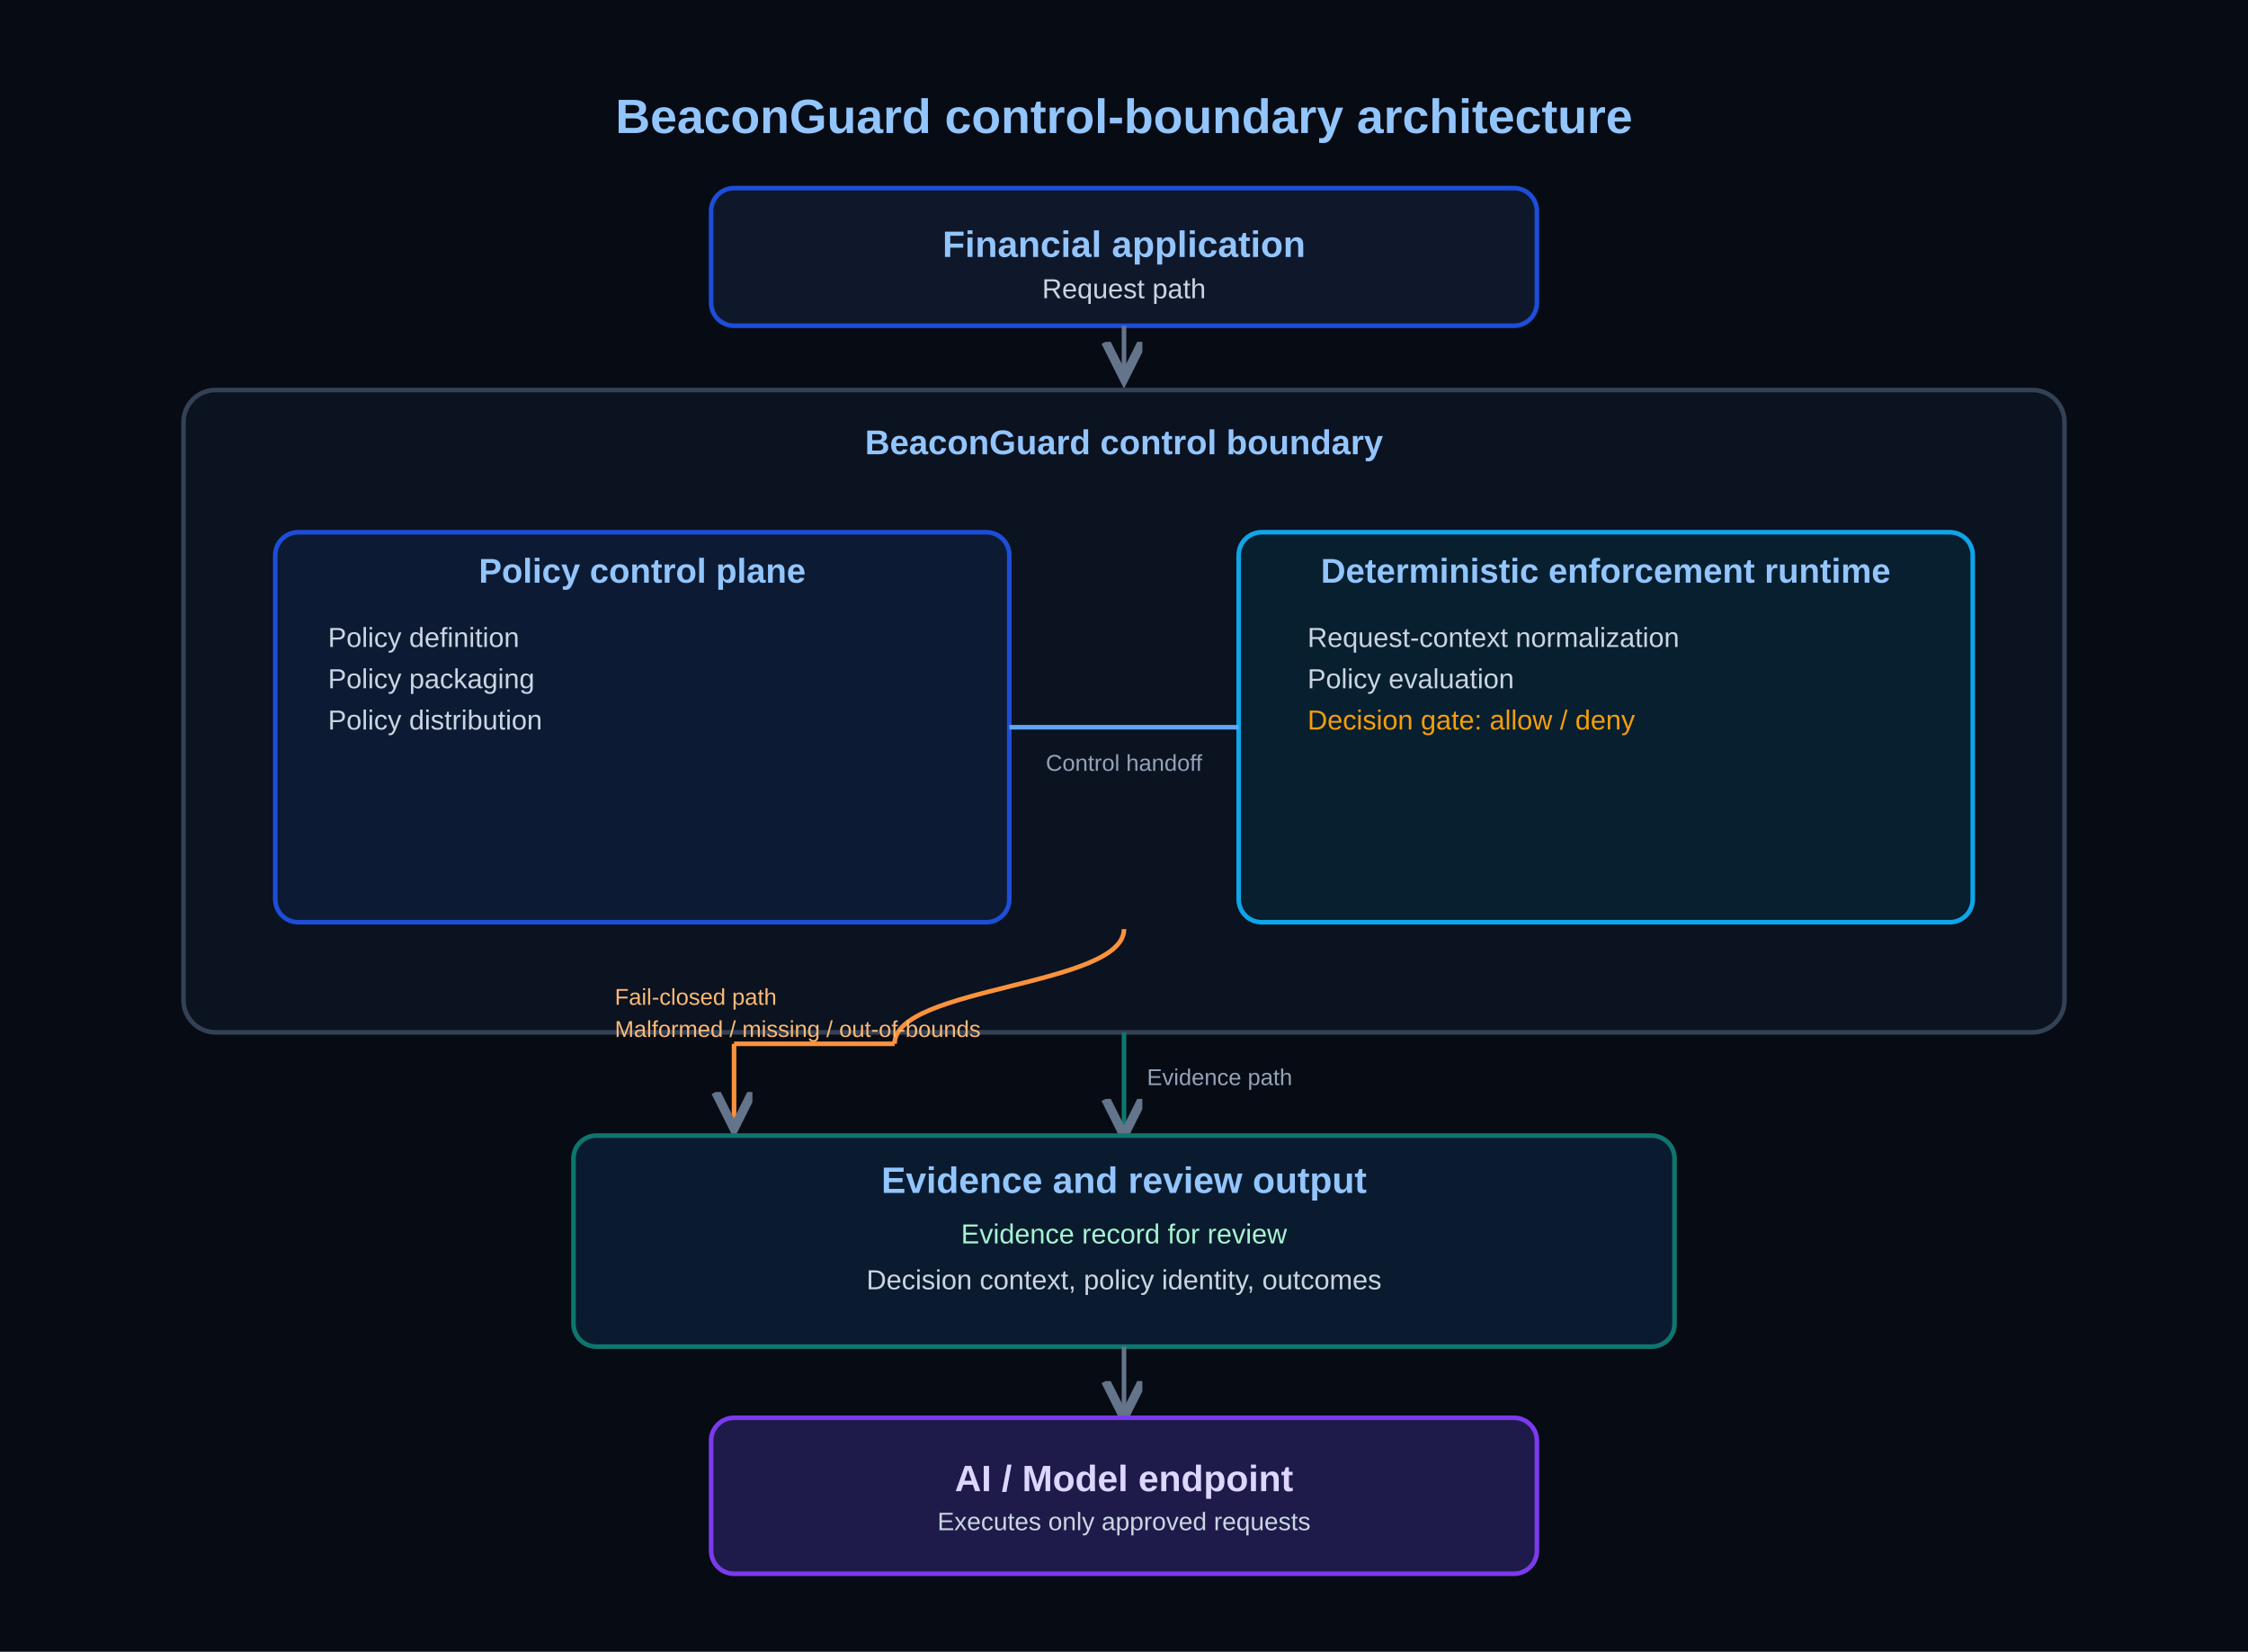
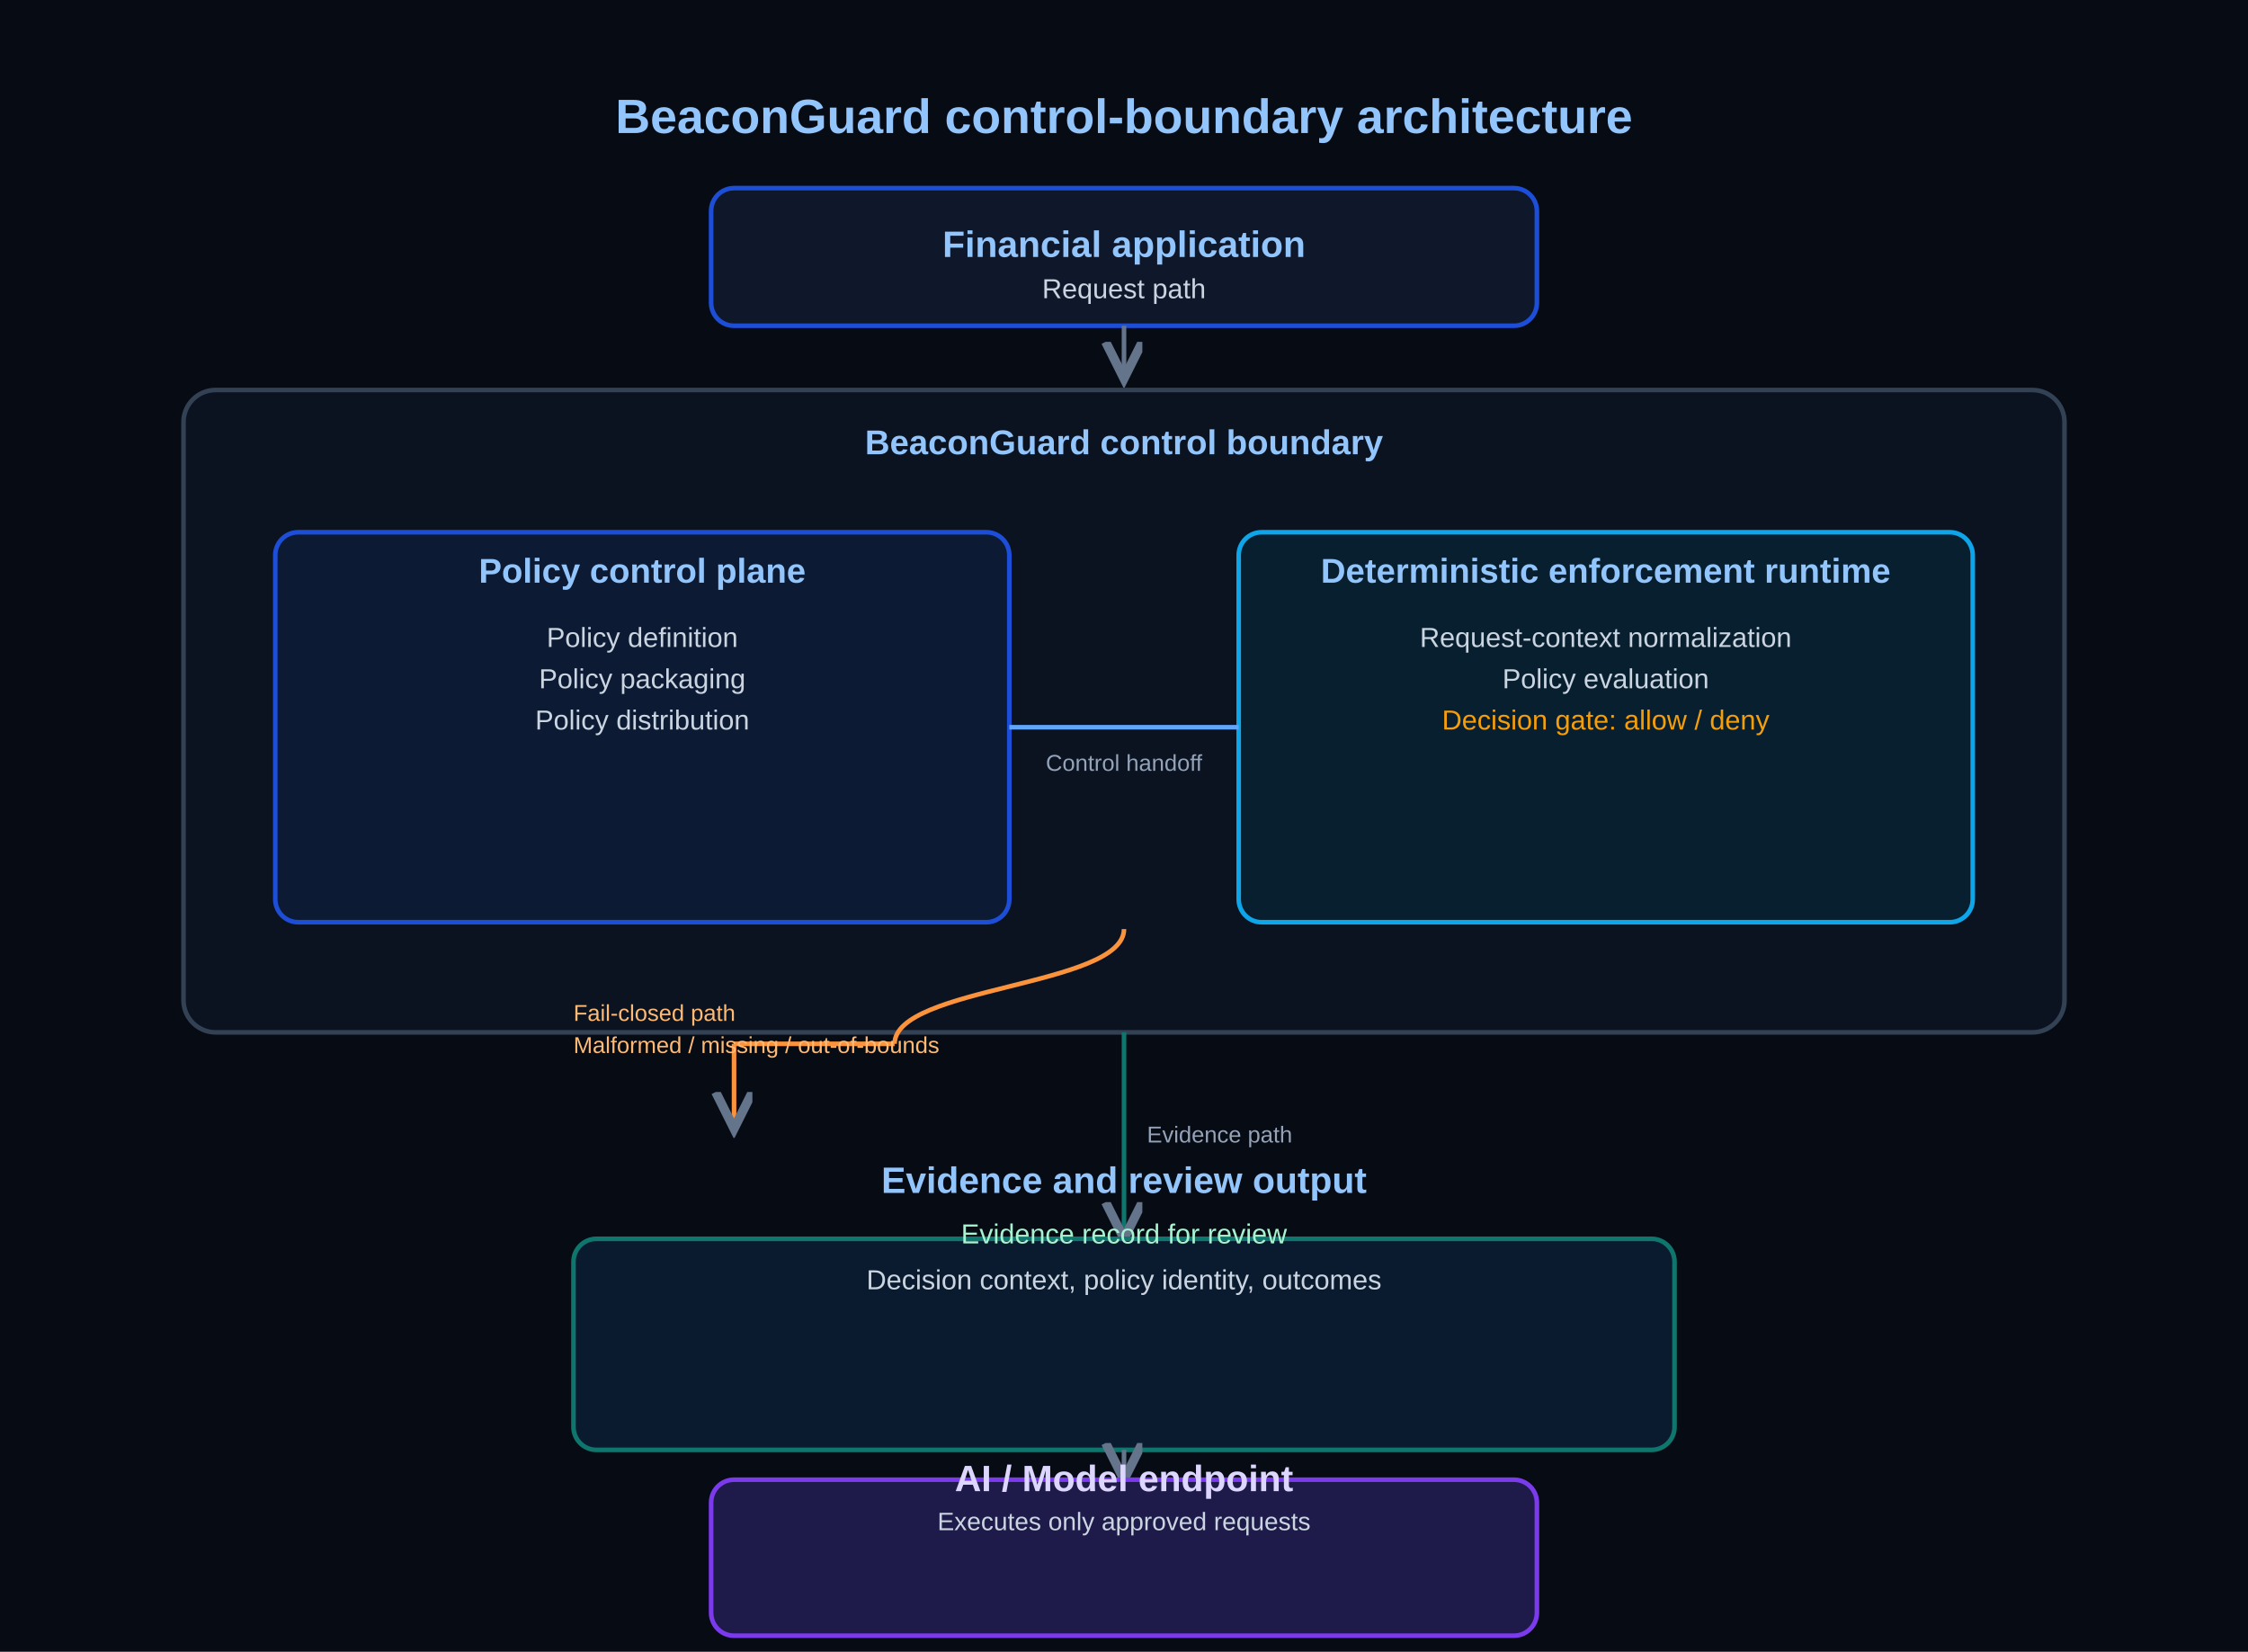
<svg xmlns="http://www.w3.org/2000/svg" viewBox="0 0 980 720" role="img" aria-label="BeaconGuard fintech control boundary architecture">
  <defs>
    <marker id="arrow" markerWidth="10" markerHeight="10" refX="8" refY="4" orient="auto" markerUnits="strokeWidth">
      <path d="M0,0 L8,4 L0,8" fill="none" stroke="#64748b" stroke-width="2" />
    </marker>
  </defs>
  <rect x="0" y="0" width="980" height="720" fill="#070b14" />
  <text x="490" y="58" text-anchor="middle" fill="#93c5fd" font-size="21" font-family="Arial, Helvetica, sans-serif" font-weight="700">
    BeaconGuard control-boundary architecture
  </text>
  <rect x="310" y="82" width="360" height="60" rx="10" fill="#0f172a" stroke="#1d4ed8" stroke-width="2" />
  <text x="490" y="112" text-anchor="middle" fill="#93c5fd" font-size="16" font-family="Arial, Helvetica, sans-serif" font-weight="600">
    Financial application
  </text>
  <text x="490" y="130" text-anchor="middle" fill="#cbd5e1" font-size="12" font-family="Arial, Helvetica, sans-serif">
    Request path
  </text>
  <line x1="490" y1="142" x2="490" y2="165" stroke="#64748b" stroke-width="2" marker-end="url(#arrow)" />
  <rect x="80" y="170" width="820" height="280" rx="14" fill="#0b1220" stroke="#334155" stroke-width="2" />
  <text x="490" y="198" text-anchor="middle" fill="#93c5fd" font-size="15" font-family="Arial, Helvetica, sans-serif" font-weight="600">
    BeaconGuard control boundary
  </text>
  <rect x="120" y="232" width="320" height="170" rx="10" fill="#0c1b33" stroke="#1d4ed8" stroke-width="2" />
  <text x="280" y="254" text-anchor="middle" fill="#93c5fd" font-size="15" font-family="Arial, Helvetica, sans-serif" font-weight="600">
    Policy control plane
  </text>
-   <text x="143" y="282" fill="#cbd5e1" font-size="12" font-family="Arial, Helvetica, sans-serif">Policy definition</text>
-   <text x="143" y="300" fill="#cbd5e1" font-size="12" font-family="Arial, Helvetica, sans-serif">Policy packaging</text>
-   <text x="143" y="318" fill="#cbd5e1" font-size="12" font-family="Arial, Helvetica, sans-serif">Policy distribution</text>
+   <text x="280" y="282" text-anchor="middle" fill="#cbd5e1" font-size="12" font-family="Arial, Helvetica, sans-serif">Policy definition</text>
+   <text x="280" y="300" text-anchor="middle" fill="#cbd5e1" font-size="12" font-family="Arial, Helvetica, sans-serif">Policy packaging</text>
+   <text x="280" y="318" text-anchor="middle" fill="#cbd5e1" font-size="12" font-family="Arial, Helvetica, sans-serif">Policy distribution</text>
  <rect x="540" y="232" width="320" height="170" rx="10" fill="#071f2f" stroke="#0ea5e9" stroke-width="2" />
  <text x="700" y="254" text-anchor="middle" fill="#93c5fd" font-size="15" font-family="Arial, Helvetica, sans-serif" font-weight="600">
    Deterministic enforcement runtime
  </text>
-   <text x="570" y="282" fill="#cbd5e1" font-size="12" font-family="Arial, Helvetica, sans-serif">Request-context normalization</text>
-   <text x="570" y="300" fill="#cbd5e1" font-size="12" font-family="Arial, Helvetica, sans-serif">Policy evaluation</text>
-   <text x="570" y="318" fill="#f59e0b" font-size="12" font-family="Arial, Helvetica, sans-serif">Decision gate: allow / deny</text>
+   <text x="700" y="282" text-anchor="middle" fill="#cbd5e1" font-size="12" font-family="Arial, Helvetica, sans-serif">Request-context normalization</text>
+   <text x="700" y="300" text-anchor="middle" fill="#cbd5e1" font-size="12" font-family="Arial, Helvetica, sans-serif">Policy evaluation</text>
+   <text x="700" y="318" text-anchor="middle" fill="#f59e0b" font-size="12" font-family="Arial, Helvetica, sans-serif">Decision gate: allow / deny</text>
  <line x1="440" y1="317" x2="540" y2="317" stroke="#60a5fa" stroke-width="2" />
  <text x="490" y="336" text-anchor="middle" fill="#94a3b8" font-size="10" font-family="Arial, Helvetica, sans-serif">Control handoff</text>
  <path d="M490 405 C490 430 390 430 390 455" fill="none" stroke="#fb923c" stroke-width="2" />
  <line x1="390" y1="455" x2="320" y2="455" stroke="#fb923c" stroke-width="2" />
  <line x1="320" y1="455" x2="320" y2="492" stroke="#fb923c" stroke-width="2" marker-end="url(#arrow)" />
-   <text x="268" y="438" text-anchor="start" fill="#fdba74" font-size="10" font-family="Arial, Helvetica, sans-serif">Fail-closed path</text>
-   <text x="268" y="452" text-anchor="start" fill="#fdba74" font-size="10" font-family="Arial, Helvetica, sans-serif">Malformed / missing / out-of-bounds</text>
-   <line x1="490" y1="450" x2="490" y2="495" stroke="#0f766e" stroke-width="2" marker-end="url(#arrow)" />
-   <text x="500" y="473" fill="#94a3b8" font-size="10" font-family="Arial, Helvetica, sans-serif">Evidence path</text>
-   <rect x="250" y="495" width="480" height="92" rx="10" fill="#0a1b2f" stroke="#0f766e" stroke-width="2" />
+   <text x="250" y="445" text-anchor="start" fill="#fdba74" font-size="10" font-family="Arial, Helvetica, sans-serif">Fail-closed path</text>
+   <text x="250" y="459" text-anchor="start" fill="#fdba74" font-size="10" font-family="Arial, Helvetica, sans-serif">Malformed / missing / out-of-bounds</text>
+   <line x1="490" y1="450" x2="490" y2="540" stroke="#0f766e" stroke-width="2" marker-end="url(#arrow)" />
+   <text x="500" y="498" fill="#94a3b8" font-size="10" font-family="Arial, Helvetica, sans-serif">Evidence path</text>
+   <rect x="250" y="540" width="480" height="92" rx="10" fill="#0a1b2f" stroke="#0f766e" stroke-width="2" />
  <text x="490" y="520" text-anchor="middle" fill="#93c5fd" font-size="16" font-family="Arial, Helvetica, sans-serif" font-weight="600">
    Evidence and review output
  </text>
  <text x="490" y="542" text-anchor="middle" fill="#a7f3d0" font-size="12" font-family="Arial, Helvetica, sans-serif">
    Evidence record for review
  </text>
  <text x="490" y="562" text-anchor="middle" fill="#cbd5e1" font-size="12" font-family="Arial, Helvetica, sans-serif">
    Decision context, policy identity, outcomes
  </text>
-   <line x1="490" y1="587" x2="490" y2="618" stroke="#64748b" stroke-width="2" marker-end="url(#arrow)" />
-   <rect x="310" y="618" width="360" height="68" rx="10" fill="#1e1b4b" stroke="#7c3aed" stroke-width="2" />
+   <line x1="490" y1="632" x2="490" y2="645" stroke="#64748b" stroke-width="2" marker-end="url(#arrow)" />
+   <rect x="310" y="645" width="360" height="68" rx="10" fill="#1e1b4b" stroke="#7c3aed" stroke-width="2" />
  <text x="490" y="650" text-anchor="middle" fill="#ddd6fe" font-size="16" font-family="Arial, Helvetica, sans-serif" font-weight="600">
    AI / Model endpoint
  </text>
  <text x="490" y="667" text-anchor="middle" fill="#cbd5e1" font-size="11" font-family="Arial, Helvetica, sans-serif">
    Executes only approved requests
  </text>
</svg>
